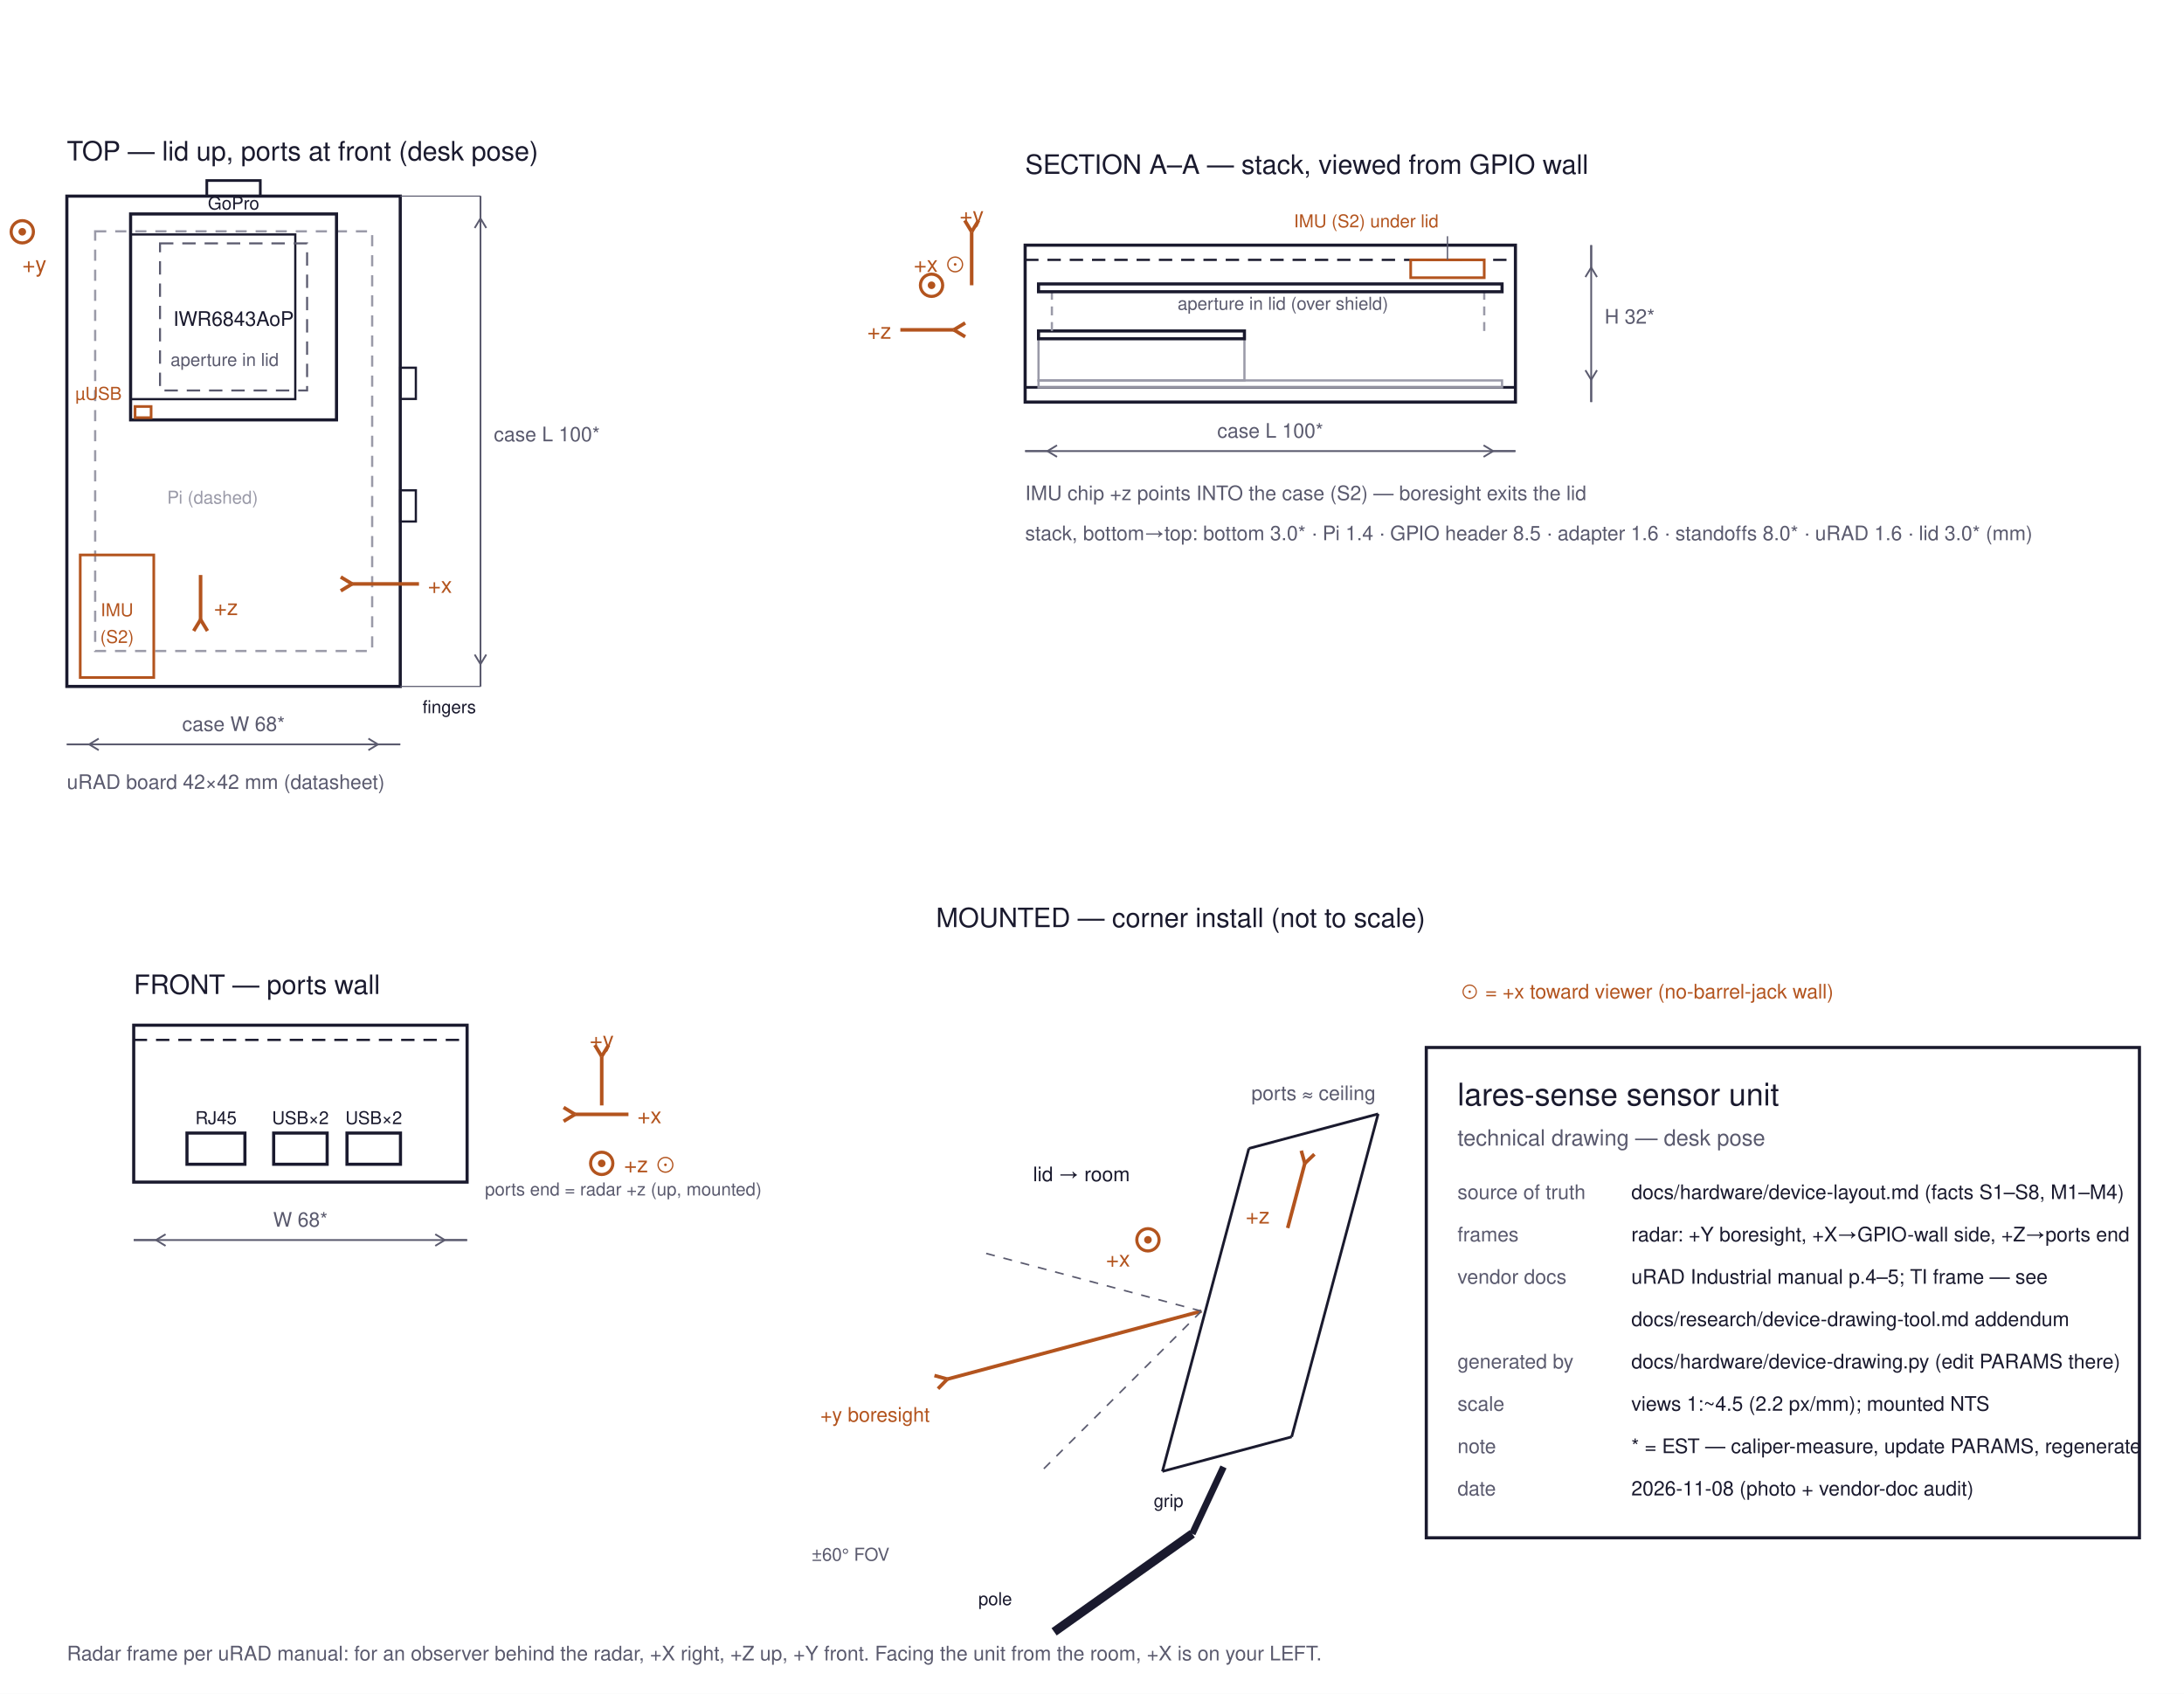
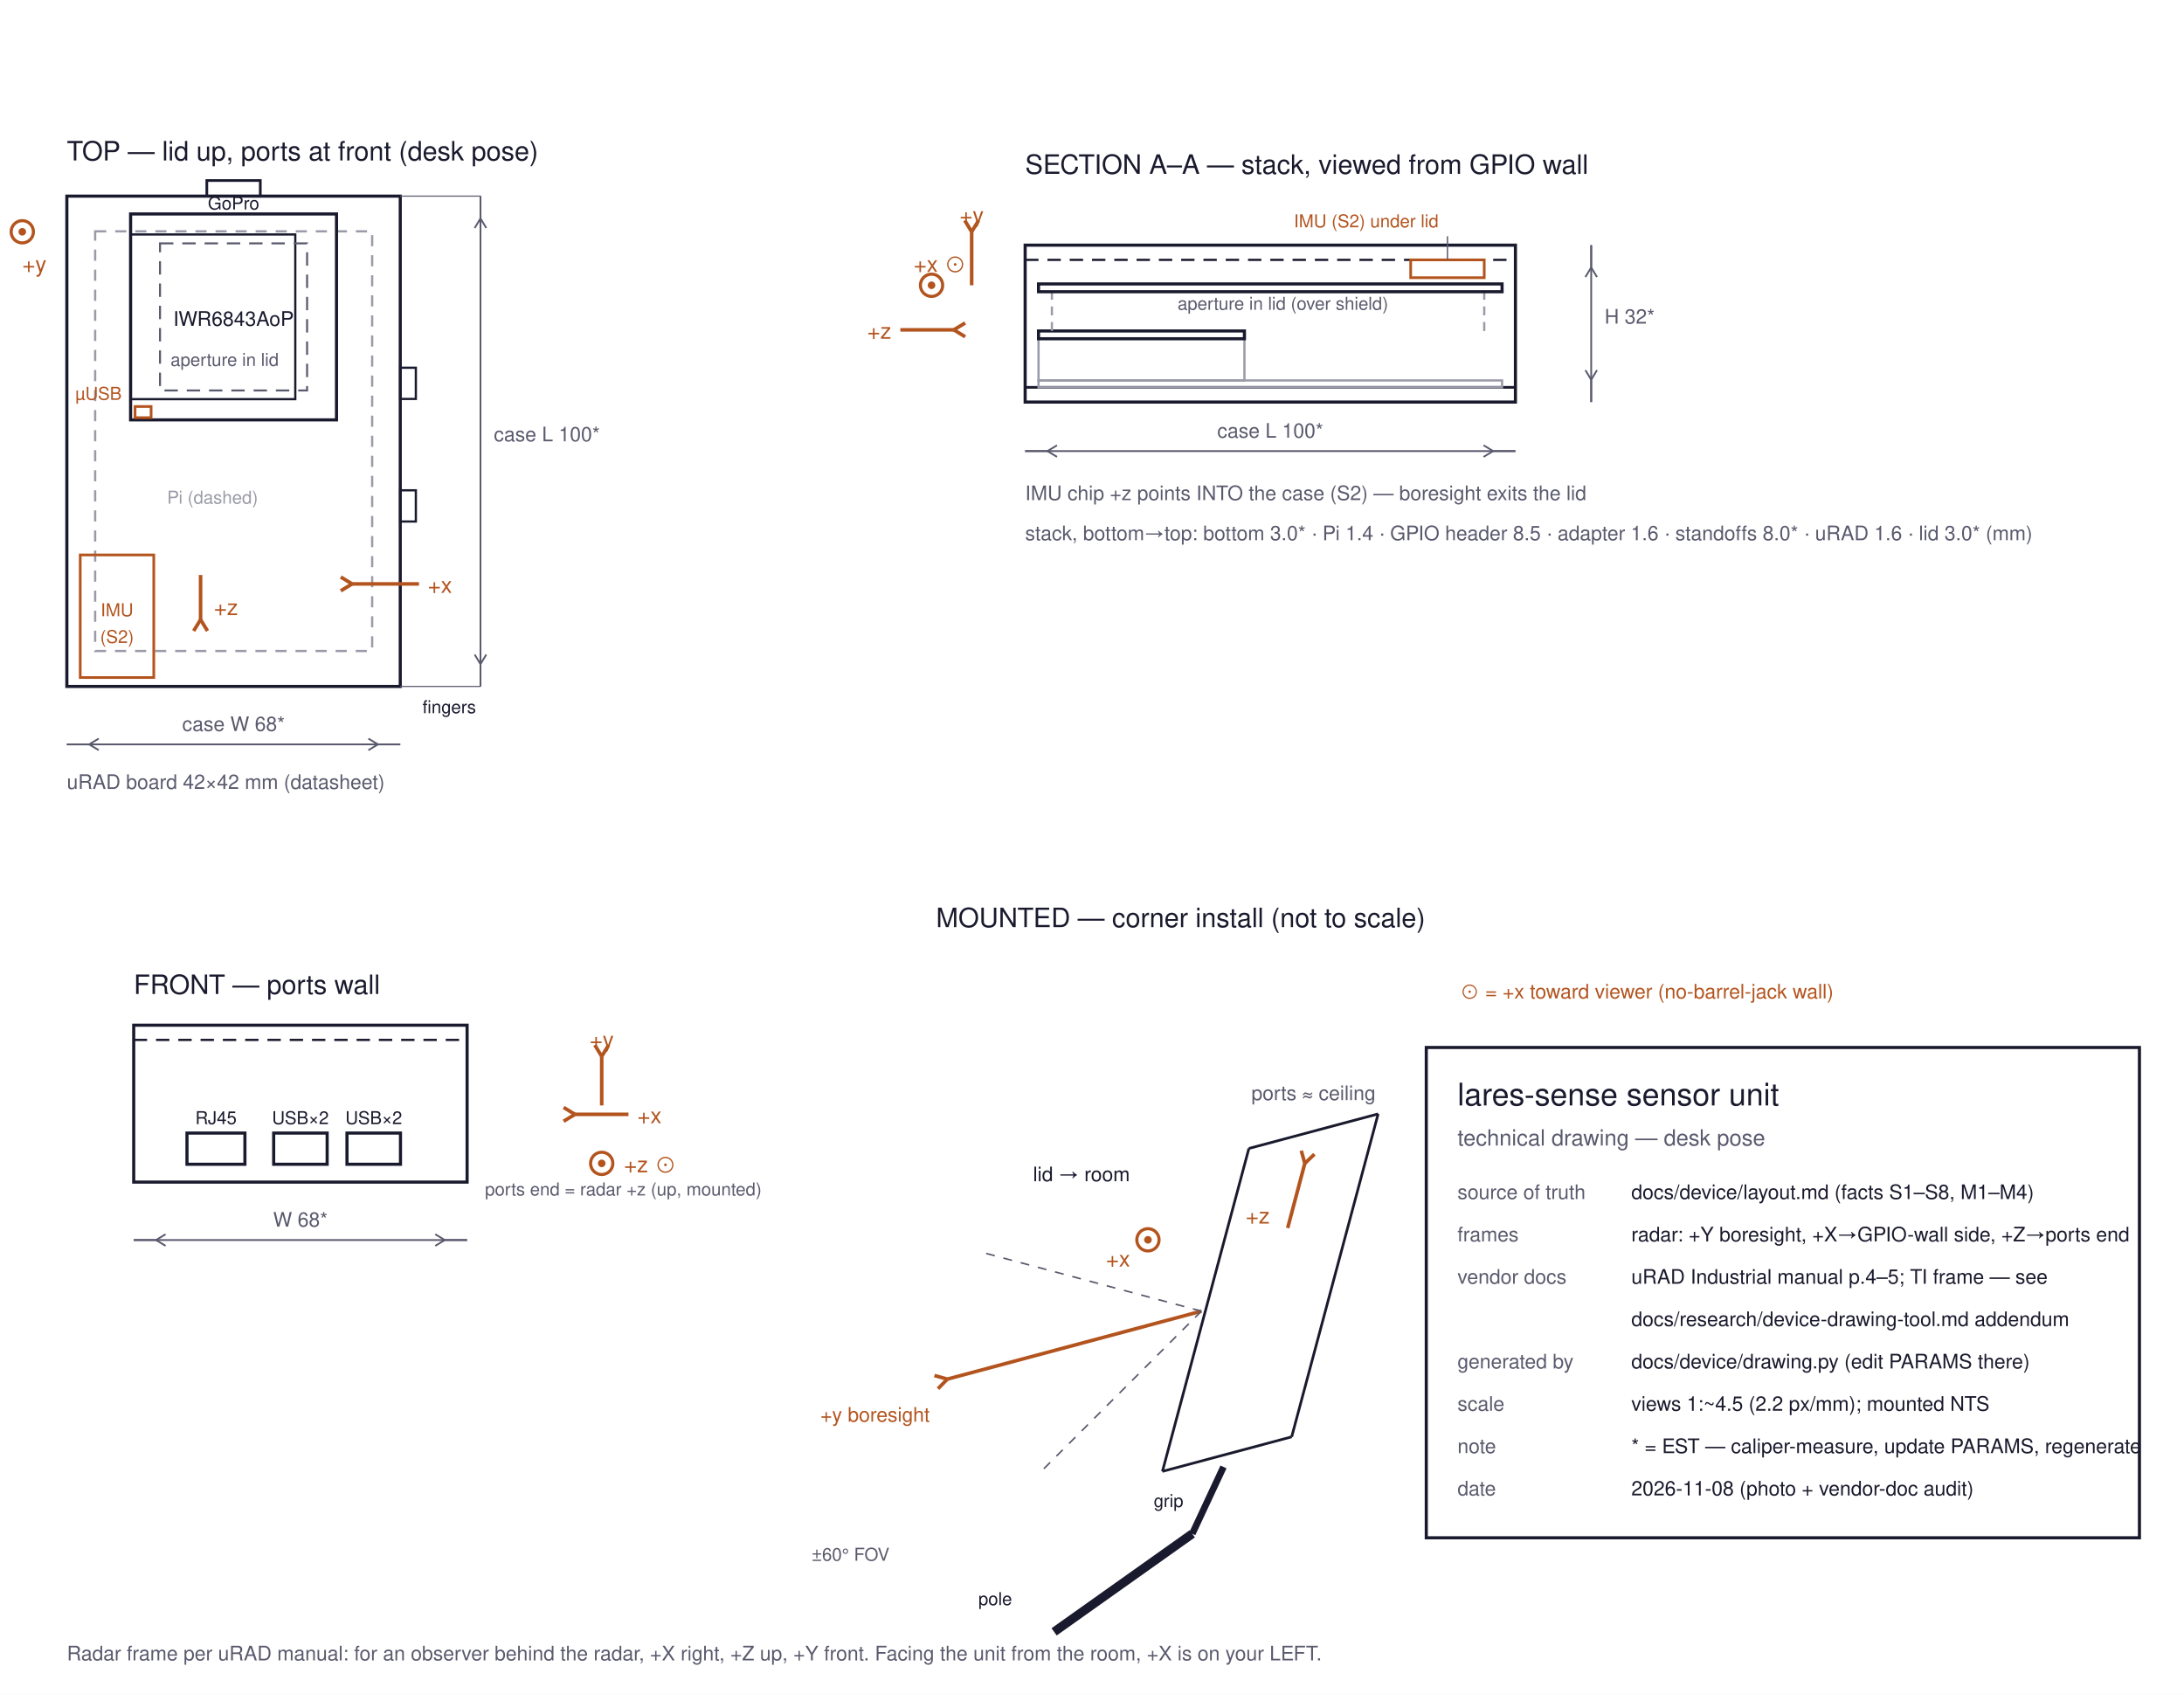
<svg xmlns="http://www.w3.org/2000/svg" viewBox="0 0 980 760" font-family="Segoe UI,Helvetica,sans-serif">
  <rect width="980" height="760" fill="white" />
  <text x="30.0" y="72.0" font-family="Segoe UI,Helvetica,sans-serif" font-size="12" fill="#1a1a2e" text-anchor="start">TOP — lid up, ports at front (desk pose)</text>
  <rect x="30.0" y="88.0" width="149.6" height="220.0" fill="none" stroke="#1a1a2e" stroke-width="1.4" />
  <rect x="42.7" y="103.8" width="124.3" height="188.3" fill="none" stroke="#9a9aa8" stroke-width="1.0" stroke-dasharray="5 4" />
  <text x="75.0" y="226.0" font-family="Segoe UI,Helvetica,sans-serif" font-size="8" fill="#9a9aa8" text-anchor="start">Pi (dashed)</text>
  <rect x="58.6" y="96.0" width="92.4" height="92.4" fill="none" stroke="#1a1a2e" stroke-width="1.4" />
  <rect x="58.6" y="105.2" width="73.9" height="73.9" fill="none" stroke="#1a1a2e" stroke-width="1.0" />
  <text x="104.8" y="146.2" font-family="Segoe UI,Helvetica,sans-serif" font-size="9" fill="#1a1a2e" text-anchor="middle">IWR6843AoP</text>
  <rect x="71.8" y="109.2" width="66.0" height="66.0" fill="none" stroke="#5a5a6e" stroke-width="0.9" stroke-dasharray="6 4" />
  <text x="100.8" y="164.2" font-family="Segoe UI,Helvetica,sans-serif" font-size="8" fill="#5a5a6e" text-anchor="middle">aperture in lid</text>
  <rect x="60.6" y="182.4" width="7.2" height="5.0" fill="none" stroke="#b3541e" stroke-width="1.2" />
  <text x="54.6" y="179.4" font-family="Segoe UI,Helvetica,sans-serif" font-size="8" fill="#b3541e" text-anchor="end">µUSB</text>
  <rect x="36.0" y="249.0" width="33.0" height="55.0" fill="none" stroke="#b3541e" stroke-width="1.2" />
  <text x="52.5" y="276.5" font-family="Segoe UI,Helvetica,sans-serif" font-size="8" fill="#b3541e" text-anchor="middle">IMU</text>
  <text x="52.5" y="288.5" font-family="Segoe UI,Helvetica,sans-serif" font-size="8" fill="#b3541e" text-anchor="middle">(S2)</text>
  <rect x="92.8" y="81.0" width="24.0" height="7.0" fill="none" stroke="#1a1a2e" stroke-width="1.2" />
  <text x="104.8" y="94.0" font-family="Segoe UI,Helvetica,sans-serif" font-size="8" fill="#1a1a2e" text-anchor="middle">GoPro</text>
  <rect x="179.6" y="165.0" width="7.0" height="14.0" fill="none" stroke="#1a1a2e" stroke-width="1.0" />
  <rect x="179.6" y="220.0" width="7.0" height="14.0" fill="none" stroke="#1a1a2e" stroke-width="1.0" />
  <text x="189.6" y="320.0" font-family="Segoe UI,Helvetica,sans-serif" font-size="8" fill="#1a1a2e" text-anchor="start">fingers</text>
  <line x1="188.0" y1="262.0" x2="158.0" y2="262.0" stroke="#b3541e" stroke-width="1.6" />
  <line x1="158.0" y1="262.0" x2="152.9" y2="258.9" stroke="#b3541e" stroke-width="1.6" />
  <line x1="158.0" y1="262.0" x2="152.9" y2="265.1" stroke="#b3541e" stroke-width="1.6" />
  <text x="192.0" y="266.0" font-family="Segoe UI,Helvetica,sans-serif" font-size="10" fill="#b3541e" text-anchor="start">+x</text>
  <line x1="90.0" y1="258.0" x2="90.0" y2="278.0" stroke="#b3541e" stroke-width="1.6" />
  <line x1="90.0" y1="278.0" x2="86.9" y2="283.1" stroke="#b3541e" stroke-width="1.6" />
  <line x1="90.0" y1="278.0" x2="93.1" y2="283.1" stroke="#b3541e" stroke-width="1.6" />
  <text x="96.0" y="276.0" font-family="Segoe UI,Helvetica,sans-serif" font-size="10" fill="#b3541e" text-anchor="start">+z</text>
  <circle cx="10.0" cy="104.0" r="5" fill="none" stroke="#b3541e" stroke-width="1.4" />
  <circle cx="10.0" cy="104.0" r="1.7" fill="#b3541e" stroke="#b3541e" stroke-width="0.0" />
  <text x="10.0" y="122.0" font-family="Segoe UI,Helvetica,sans-serif" font-size="10" fill="#b3541e" text-anchor="start">+y</text>
  <line x1="30.0" y1="334.0" x2="179.6" y2="334.0" stroke="#5a5a6e" stroke-width="0.8" />
  <line x1="30.0" y1="334.0" x2="40.0" y2="334.0" stroke="#5a5a6e" stroke-width="0.8" />
  <line x1="40.0" y1="334.0" x2="44.3" y2="336.6" stroke="#5a5a6e" stroke-width="0.8" />
  <line x1="40.0" y1="334.0" x2="44.3" y2="331.4" stroke="#5a5a6e" stroke-width="0.8" />
  <line x1="179.6" y1="334.0" x2="169.6" y2="334.0" stroke="#5a5a6e" stroke-width="0.8" />
  <line x1="169.6" y1="334.0" x2="165.3" y2="331.4" stroke="#5a5a6e" stroke-width="0.8" />
  <line x1="169.6" y1="334.0" x2="165.3" y2="336.6" stroke="#5a5a6e" stroke-width="0.8" />
  <text x="104.8" y="328.0" font-family="Segoe UI,Helvetica,sans-serif" font-size="9" fill="#5a5a6e" text-anchor="middle">case W 68*</text>
  <line x1="179.6" y1="88.0" x2="215.6" y2="88.0" stroke="#5a5a6e" stroke-width="0.5" />
  <line x1="179.6" y1="308.0" x2="215.6" y2="308.0" stroke="#5a5a6e" stroke-width="0.5" />
  <line x1="215.6" y1="88.0" x2="215.6" y2="308.0" stroke="#5a5a6e" stroke-width="0.8" />
  <line x1="215.6" y1="88.0" x2="215.6" y2="98.0" stroke="#5a5a6e" stroke-width="0.8" />
  <line x1="215.6" y1="98.0" x2="213.0" y2="102.3" stroke="#5a5a6e" stroke-width="0.8" />
  <line x1="215.6" y1="98.0" x2="218.2" y2="102.3" stroke="#5a5a6e" stroke-width="0.8" />
  <line x1="215.6" y1="308.0" x2="215.6" y2="298.0" stroke="#5a5a6e" stroke-width="0.8" />
  <line x1="215.6" y1="298.0" x2="218.2" y2="293.7" stroke="#5a5a6e" stroke-width="0.8" />
  <line x1="215.6" y1="298.0" x2="213.0" y2="293.7" stroke="#5a5a6e" stroke-width="0.8" />
  <text x="221.6" y="198.0" font-family="Segoe UI,Helvetica,sans-serif" font-size="9" fill="#5a5a6e" text-anchor="start">case L 100*</text>
  <text x="30.0" y="354.0" font-family="Segoe UI,Helvetica,sans-serif" font-size="9" fill="#5a5a6e" text-anchor="start">uRAD board 42×42 mm (datasheet)</text>
  <text x="460.0" y="78.0" font-family="Segoe UI,Helvetica,sans-serif" font-size="12" fill="#1a1a2e" text-anchor="start">SECTION A–A — stack, viewed from GPIO wall</text>
  <rect x="460.0" y="110.0" width="220.0" height="70.4" fill="none" stroke="#1a1a2e" stroke-width="1.4" />
  <line x1="460.0" y1="173.8" x2="680.0" y2="173.8" stroke="#1a1a2e" stroke-width="1.2" />
  <rect x="466.0" y="170.7" width="208.0" height="3.1" fill="none" stroke="#9a9aa8" stroke-width="1.0" />
  <rect x="466.0" y="152.0" width="92.4" height="18.7" fill="none" stroke="#9a9aa8" stroke-width="1.0" />
  <rect x="466.0" y="148.5" width="92.4" height="3.5" fill="none" stroke="#1a1a2e" stroke-width="1.4" />
  <line x1="472.0" y1="148.5" x2="472.0" y2="127.4" stroke="#9a9aa8" stroke-width="1.0" stroke-dasharray="4 3" />
  <line x1="666.0" y1="148.5" x2="666.0" y2="127.4" stroke="#9a9aa8" stroke-width="1.0" stroke-dasharray="4 3" />
  <rect x="466.0" y="127.4" width="208.0" height="3.5" fill="none" stroke="#1a1a2e" stroke-width="1.4" />
  <line x1="460.0" y1="116.6" x2="680.0" y2="116.6" stroke="#1a1a2e" stroke-width="1.0" stroke-dasharray="6 4" />
  <text x="528.4" y="139.0" font-family="Segoe UI,Helvetica,sans-serif" font-size="8" fill="#5a5a6e" text-anchor="start">aperture in lid (over shield)</text>
  <rect x="633.0" y="116.6" width="33.0" height="8.0" fill="none" stroke="#b3541e" stroke-width="1.2" />
  <line x1="649.5" y1="106.0" x2="649.5" y2="116.6" stroke="#5a5a6e" stroke-width="0.6" />
  <text x="645.5" y="102.0" font-family="Segoe UI,Helvetica,sans-serif" font-size="8" fill="#b3541e" text-anchor="end">IMU (S2) under lid</text>
  <line x1="436.0" y1="128.0" x2="436.0" y2="104.0" stroke="#b3541e" stroke-width="1.6" />
  <line x1="436.0" y1="104.0" x2="439.1" y2="98.9" stroke="#b3541e" stroke-width="1.6" />
  <line x1="436.0" y1="104.0" x2="432.9" y2="98.9" stroke="#b3541e" stroke-width="1.6" />
  <text x="436.0" y="100.0" font-family="Segoe UI,Helvetica,sans-serif" font-size="10" fill="#b3541e" text-anchor="middle">+y</text>
  <line x1="404.0" y1="148.0" x2="428.0" y2="148.0" stroke="#b3541e" stroke-width="1.6" />
  <line x1="428.0" y1="148.0" x2="433.1" y2="151.1" stroke="#b3541e" stroke-width="1.6" />
  <line x1="428.0" y1="148.0" x2="433.1" y2="144.9" stroke="#b3541e" stroke-width="1.6" />
  <text x="400.0" y="152.0" font-family="Segoe UI,Helvetica,sans-serif" font-size="10" fill="#b3541e" text-anchor="end">+z</text>
  <circle cx="418.0" cy="128.0" r="5" fill="none" stroke="#b3541e" stroke-width="1.4" />
  <circle cx="418.0" cy="128.0" r="1.7" fill="#b3541e" stroke="#b3541e" stroke-width="0.0" />
  <text x="410.0" y="122.0" font-family="Segoe UI,Helvetica,sans-serif" font-size="10" fill="#b3541e" text-anchor="start">+x ⊙</text>
  <line x1="460.0" y1="202.4" x2="680.0" y2="202.4" stroke="#5a5a6e" stroke-width="0.8" />
  <line x1="460.0" y1="202.4" x2="470.0" y2="202.4" stroke="#5a5a6e" stroke-width="0.8" />
  <line x1="470.0" y1="202.4" x2="474.3" y2="205.0" stroke="#5a5a6e" stroke-width="0.8" />
  <line x1="470.0" y1="202.4" x2="474.3" y2="199.8" stroke="#5a5a6e" stroke-width="0.8" />
  <line x1="680.0" y1="202.4" x2="670.0" y2="202.4" stroke="#5a5a6e" stroke-width="0.8" />
  <line x1="670.0" y1="202.4" x2="665.7" y2="199.8" stroke="#5a5a6e" stroke-width="0.8" />
  <line x1="670.0" y1="202.4" x2="665.7" y2="205.0" stroke="#5a5a6e" stroke-width="0.8" />
  <text x="570.0" y="196.4" font-family="Segoe UI,Helvetica,sans-serif" font-size="9" fill="#5a5a6e" text-anchor="middle">case L 100*</text>
  <line x1="714.0" y1="110.0" x2="714.0" y2="180.4" stroke="#5a5a6e" stroke-width="0.8" />
  <line x1="714.0" y1="110.0" x2="714.0" y2="120.0" stroke="#5a5a6e" stroke-width="0.8" />
  <line x1="714.0" y1="120.0" x2="711.4" y2="124.3" stroke="#5a5a6e" stroke-width="0.8" />
  <line x1="714.0" y1="120.0" x2="716.6" y2="124.3" stroke="#5a5a6e" stroke-width="0.8" />
  <line x1="714.0" y1="180.4" x2="714.0" y2="170.4" stroke="#5a5a6e" stroke-width="0.8" />
  <line x1="714.0" y1="170.4" x2="716.6" y2="166.1" stroke="#5a5a6e" stroke-width="0.8" />
  <line x1="714.0" y1="170.4" x2="711.4" y2="166.1" stroke="#5a5a6e" stroke-width="0.8" />
  <text x="720.0" y="145.2" font-family="Segoe UI,Helvetica,sans-serif" font-size="9" fill="#5a5a6e" text-anchor="start">H 32*</text>
  <text x="460.0" y="224.4" font-family="Segoe UI,Helvetica,sans-serif" font-size="9" fill="#5a5a6e" text-anchor="start">IMU chip +z points INTO the case (S2) — boresight exits the lid</text>
  <text x="460.0" y="242.4" font-family="Segoe UI,Helvetica,sans-serif" font-size="9" fill="#5a5a6e" text-anchor="start">stack, bottom→top: bottom 3.0* · Pi 1.4 · GPIO header 8.5 · adapter 1.6 · standoffs 8.0* · uRAD 1.6 · lid 3.0*  (mm)</text>
  <text x="60.0" y="446.0" font-family="Segoe UI,Helvetica,sans-serif" font-size="12" fill="#1a1a2e" text-anchor="start">FRONT — ports wall</text>
  <rect x="60.0" y="460.0" width="149.6" height="70.4" fill="none" stroke="#1a1a2e" stroke-width="1.4" />
  <line x1="60.0" y1="466.6" x2="209.6" y2="466.6" stroke="#1a1a2e" stroke-width="1.0" stroke-dasharray="6 4" />
  <rect x="83.9" y="508.4" width="26.0" height="14.0" fill="none" stroke="#1a1a2e" stroke-width="1.4" />
  <text x="96.9" y="504.4" font-family="Segoe UI,Helvetica,sans-serif" font-size="8" fill="#1a1a2e" text-anchor="middle">RJ45</text>
  <rect x="122.8" y="508.4" width="24.0" height="14.0" fill="none" stroke="#1a1a2e" stroke-width="1.4" />
  <text x="134.8" y="504.4" font-family="Segoe UI,Helvetica,sans-serif" font-size="8" fill="#1a1a2e" text-anchor="middle">USB×2</text>
  <rect x="155.7" y="508.4" width="24.0" height="14.0" fill="none" stroke="#1a1a2e" stroke-width="1.4" />
  <text x="167.7" y="504.4" font-family="Segoe UI,Helvetica,sans-serif" font-size="8" fill="#1a1a2e" text-anchor="middle">USB×2</text>
  <text x="217.6" y="536.4" font-family="Segoe UI,Helvetica,sans-serif" font-size="8" fill="#5a5a6e" text-anchor="start">ports end = radar +z (up, mounted)</text>
  <line x1="60.0" y1="556.4" x2="209.6" y2="556.4" stroke="#5a5a6e" stroke-width="0.8" />
  <line x1="60.0" y1="556.4" x2="70.0" y2="556.4" stroke="#5a5a6e" stroke-width="0.8" />
  <line x1="70.0" y1="556.4" x2="74.3" y2="559.0" stroke="#5a5a6e" stroke-width="0.8" />
  <line x1="70.0" y1="556.4" x2="74.3" y2="553.8" stroke="#5a5a6e" stroke-width="0.8" />
  <line x1="209.6" y1="556.4" x2="199.6" y2="556.4" stroke="#5a5a6e" stroke-width="0.8" />
  <line x1="199.6" y1="556.4" x2="195.3" y2="553.8" stroke="#5a5a6e" stroke-width="0.8" />
  <line x1="199.6" y1="556.4" x2="195.3" y2="559.0" stroke="#5a5a6e" stroke-width="0.8" />
  <text x="134.8" y="550.4" font-family="Segoe UI,Helvetica,sans-serif" font-size="9" fill="#5a5a6e" text-anchor="middle">W 68*</text>
  <line x1="282.0" y1="500.0" x2="258.0" y2="500.0" stroke="#b3541e" stroke-width="1.6" />
  <line x1="258.0" y1="500.0" x2="252.9" y2="496.9" stroke="#b3541e" stroke-width="1.6" />
  <line x1="258.0" y1="500.0" x2="252.9" y2="503.1" stroke="#b3541e" stroke-width="1.6" />
  <text x="286.0" y="504.0" font-family="Segoe UI,Helvetica,sans-serif" font-size="10" fill="#b3541e" text-anchor="start">+x</text>
  <line x1="270.0" y1="496.0" x2="270.0" y2="474.0" stroke="#b3541e" stroke-width="1.6" />
  <line x1="270.0" y1="474.0" x2="273.1" y2="468.9" stroke="#b3541e" stroke-width="1.6" />
  <line x1="270.0" y1="474.0" x2="266.9" y2="468.9" stroke="#b3541e" stroke-width="1.6" />
  <text x="270.0" y="470.0" font-family="Segoe UI,Helvetica,sans-serif" font-size="10" fill="#b3541e" text-anchor="middle">+y</text>
  <circle cx="270.0" cy="522.0" r="5" fill="none" stroke="#b3541e" stroke-width="1.4" />
  <circle cx="270.0" cy="522.0" r="1.7" fill="#b3541e" stroke="#b3541e" stroke-width="0.0" />
  <text x="280.0" y="526.0" font-family="Segoe UI,Helvetica,sans-serif" font-size="10" fill="#b3541e" text-anchor="start">+z ⊙</text>
  <text x="420.0" y="416.0" font-family="Segoe UI,Helvetica,sans-serif" font-size="12" fill="#1a1a2e" text-anchor="start">MOUNTED — corner install (not to scale)</text>
  <line x1="618.4" y1="499.8" x2="560.4" y2="515.3" stroke="#1a1a2e" stroke-width="1.2" />
  <line x1="560.4" y1="515.3" x2="521.6" y2="660.2" stroke="#1a1a2e" stroke-width="1.2" />
  <line x1="521.6" y1="660.2" x2="579.6" y2="644.7" stroke="#1a1a2e" stroke-width="1.2" />
  <line x1="579.6" y1="644.7" x2="618.4" y2="499.8" stroke="#1a1a2e" stroke-width="1.2" />
  <text x="507.0" y="530.0" font-family="Segoe UI,Helvetica,sans-serif" font-size="9" fill="#1a1a2e" text-anchor="end">lid → room</text>
  <text x="589.4" y="493.6" font-family="Segoe UI,Helvetica,sans-serif" font-size="9" fill="#5a5a6e" text-anchor="middle">ports ≈ ceiling</text>
  <line x1="549.0" y1="658.2" x2="535.0" y2="688.2" stroke="#1a1a2e" stroke-width="3" />
  <line x1="535.0" y1="688.2" x2="473.0" y2="732.2" stroke="#1a1a2e" stroke-width="4" />
  <text x="531.0" y="676.2" font-family="Segoe UI,Helvetica,sans-serif" font-size="8" fill="#1a1a2e" text-anchor="end">grip</text>
  <text x="439.0" y="720.2" font-family="Segoe UI,Helvetica,sans-serif" font-size="8" fill="#1a1a2e" text-anchor="start">pole</text>
  <line x1="539.1" y1="588.3" x2="425.1" y2="618.8" stroke="#b3541e" stroke-width="1.6" />
  <line x1="425.1" y1="618.8" x2="419.3" y2="617.2" stroke="#b3541e" stroke-width="1.6" />
  <line x1="425.1" y1="618.8" x2="420.9" y2="623.1" stroke="#b3541e" stroke-width="1.6" />
  <text x="417.2" y="637.9" font-family="Segoe UI,Helvetica,sans-serif" font-size="9" fill="#b3541e" text-anchor="end">+y boresight</text>
  <line x1="539.1" y1="588.3" x2="442.5" y2="562.4" stroke="#5a5a6e" stroke-width="0.7" stroke-dasharray="4 4" />
  <line x1="539.1" y1="588.3" x2="468.4" y2="659.0" stroke="#5a5a6e" stroke-width="0.7" stroke-dasharray="4 4" />
  <text x="399.1" y="700.3" font-family="Segoe UI,Helvetica,sans-serif" font-size="8" fill="#5a5a6e" text-anchor="end">±60° FOV</text>
  <line x1="577.8" y1="551.0" x2="585.5" y2="522.0" stroke="#b3541e" stroke-width="1.6" />
  <line x1="585.5" y1="522.0" x2="589.8" y2="517.9" stroke="#b3541e" stroke-width="1.6" />
  <line x1="585.5" y1="522.0" x2="583.9" y2="516.3" stroke="#b3541e" stroke-width="1.6" />
  <text x="569.8" y="549.0" font-family="Segoe UI,Helvetica,sans-serif" font-size="10" fill="#b3541e" text-anchor="end">+z</text>
  <circle cx="515.1" cy="556.3" r="5" fill="none" stroke="#b3541e" stroke-width="1.4" />
  <circle cx="515.1" cy="556.3" r="1.7" fill="#b3541e" stroke="#b3541e" stroke-width="0.0" />
  <text x="0.0" y="0.0" font-family="Segoe UI,Helvetica,sans-serif" font-size="10" fill="#b3541e" text-anchor="start" />
  <text x="507.1" y="568.3" font-family="Segoe UI,Helvetica,sans-serif" font-size="10" fill="#b3541e" text-anchor="end">+x</text>
  <text x="655.0" y="448.0" font-family="Segoe UI,Helvetica,sans-serif" font-size="9" fill="#b3541e" text-anchor="start">⊙ = +x toward viewer (no-barrel-jack wall)</text>
  <rect x="640.0" y="470.0" width="320.0" height="220.0" fill="none" stroke="#1a1a2e" stroke-width="1.4" />
  <text x="654.0" y="496.0" font-family="Segoe UI,Helvetica,sans-serif" font-size="14" fill="#1a1a2e" text-anchor="start">lares-sense sensor unit</text>
  <text x="654.0" y="514.0" font-family="Segoe UI,Helvetica,sans-serif" font-size="10" fill="#5a5a6e" text-anchor="start">technical drawing — desk pose</text>
  <text x="654.0" y="538.0" font-family="Segoe UI,Helvetica,sans-serif" font-size="9" fill="#5a5a6e" text-anchor="start">source of truth</text>
-   <text x="732.0" y="538.0" font-family="Segoe UI,Helvetica,sans-serif" font-size="9" fill="#1a1a2e" text-anchor="start">docs/hardware/device-layout.md (facts S1–S8, M1–M4)</text>
+   <text x="732.0" y="538.0" font-family="Segoe UI,Helvetica,sans-serif" font-size="9" fill="#1a1a2e" text-anchor="start">docs/device/layout.md (facts S1–S8, M1–M4)</text>
  <text x="654.0" y="557.0" font-family="Segoe UI,Helvetica,sans-serif" font-size="9" fill="#5a5a6e" text-anchor="start">frames</text>
  <text x="732.0" y="557.0" font-family="Segoe UI,Helvetica,sans-serif" font-size="9" fill="#1a1a2e" text-anchor="start">radar: +Y boresight, +X→GPIO-wall side, +Z→ports end</text>
  <text x="654.0" y="576.0" font-family="Segoe UI,Helvetica,sans-serif" font-size="9" fill="#5a5a6e" text-anchor="start">vendor docs</text>
  <text x="732.0" y="576.0" font-family="Segoe UI,Helvetica,sans-serif" font-size="9" fill="#1a1a2e" text-anchor="start">uRAD Industrial manual p.4–5; TI frame — see</text>
  <text x="654.0" y="595.0" font-family="Segoe UI,Helvetica,sans-serif" font-size="9" fill="#5a5a6e" text-anchor="start" />
  <text x="732.0" y="595.0" font-family="Segoe UI,Helvetica,sans-serif" font-size="9" fill="#1a1a2e" text-anchor="start">docs/research/device-drawing-tool.md addendum</text>
  <text x="654.0" y="614.0" font-family="Segoe UI,Helvetica,sans-serif" font-size="9" fill="#5a5a6e" text-anchor="start">generated by</text>
-   <text x="732.0" y="614.0" font-family="Segoe UI,Helvetica,sans-serif" font-size="9" fill="#1a1a2e" text-anchor="start">docs/hardware/device-drawing.py (edit PARAMS there)</text>
+   <text x="732.0" y="614.0" font-family="Segoe UI,Helvetica,sans-serif" font-size="9" fill="#1a1a2e" text-anchor="start">docs/device/drawing.py (edit PARAMS there)</text>
  <text x="654.0" y="633.0" font-family="Segoe UI,Helvetica,sans-serif" font-size="9" fill="#5a5a6e" text-anchor="start">scale</text>
  <text x="732.0" y="633.0" font-family="Segoe UI,Helvetica,sans-serif" font-size="9" fill="#1a1a2e" text-anchor="start">views 1:~4.5 (2.2 px/mm); mounted NTS</text>
  <text x="654.0" y="652.0" font-family="Segoe UI,Helvetica,sans-serif" font-size="9" fill="#5a5a6e" text-anchor="start">note</text>
  <text x="732.0" y="652.0" font-family="Segoe UI,Helvetica,sans-serif" font-size="9" fill="#1a1a2e" text-anchor="start">* = EST — caliper-measure, update PARAMS, regenerate</text>
  <text x="654.0" y="671.0" font-family="Segoe UI,Helvetica,sans-serif" font-size="9" fill="#5a5a6e" text-anchor="start">date</text>
  <text x="732.0" y="671.0" font-family="Segoe UI,Helvetica,sans-serif" font-size="9" fill="#1a1a2e" text-anchor="start">2026-11-08 (photo + vendor-doc audit)</text>
  <text x="30.0" y="745.0" font-family="Segoe UI,Helvetica,sans-serif" font-size="9" fill="#5a5a6e" text-anchor="start">Radar frame per uRAD manual: for an observer behind the radar, +X right, +Z up, +Y front. Facing the unit from the room, +X is on your LEFT.</text>
</svg>
